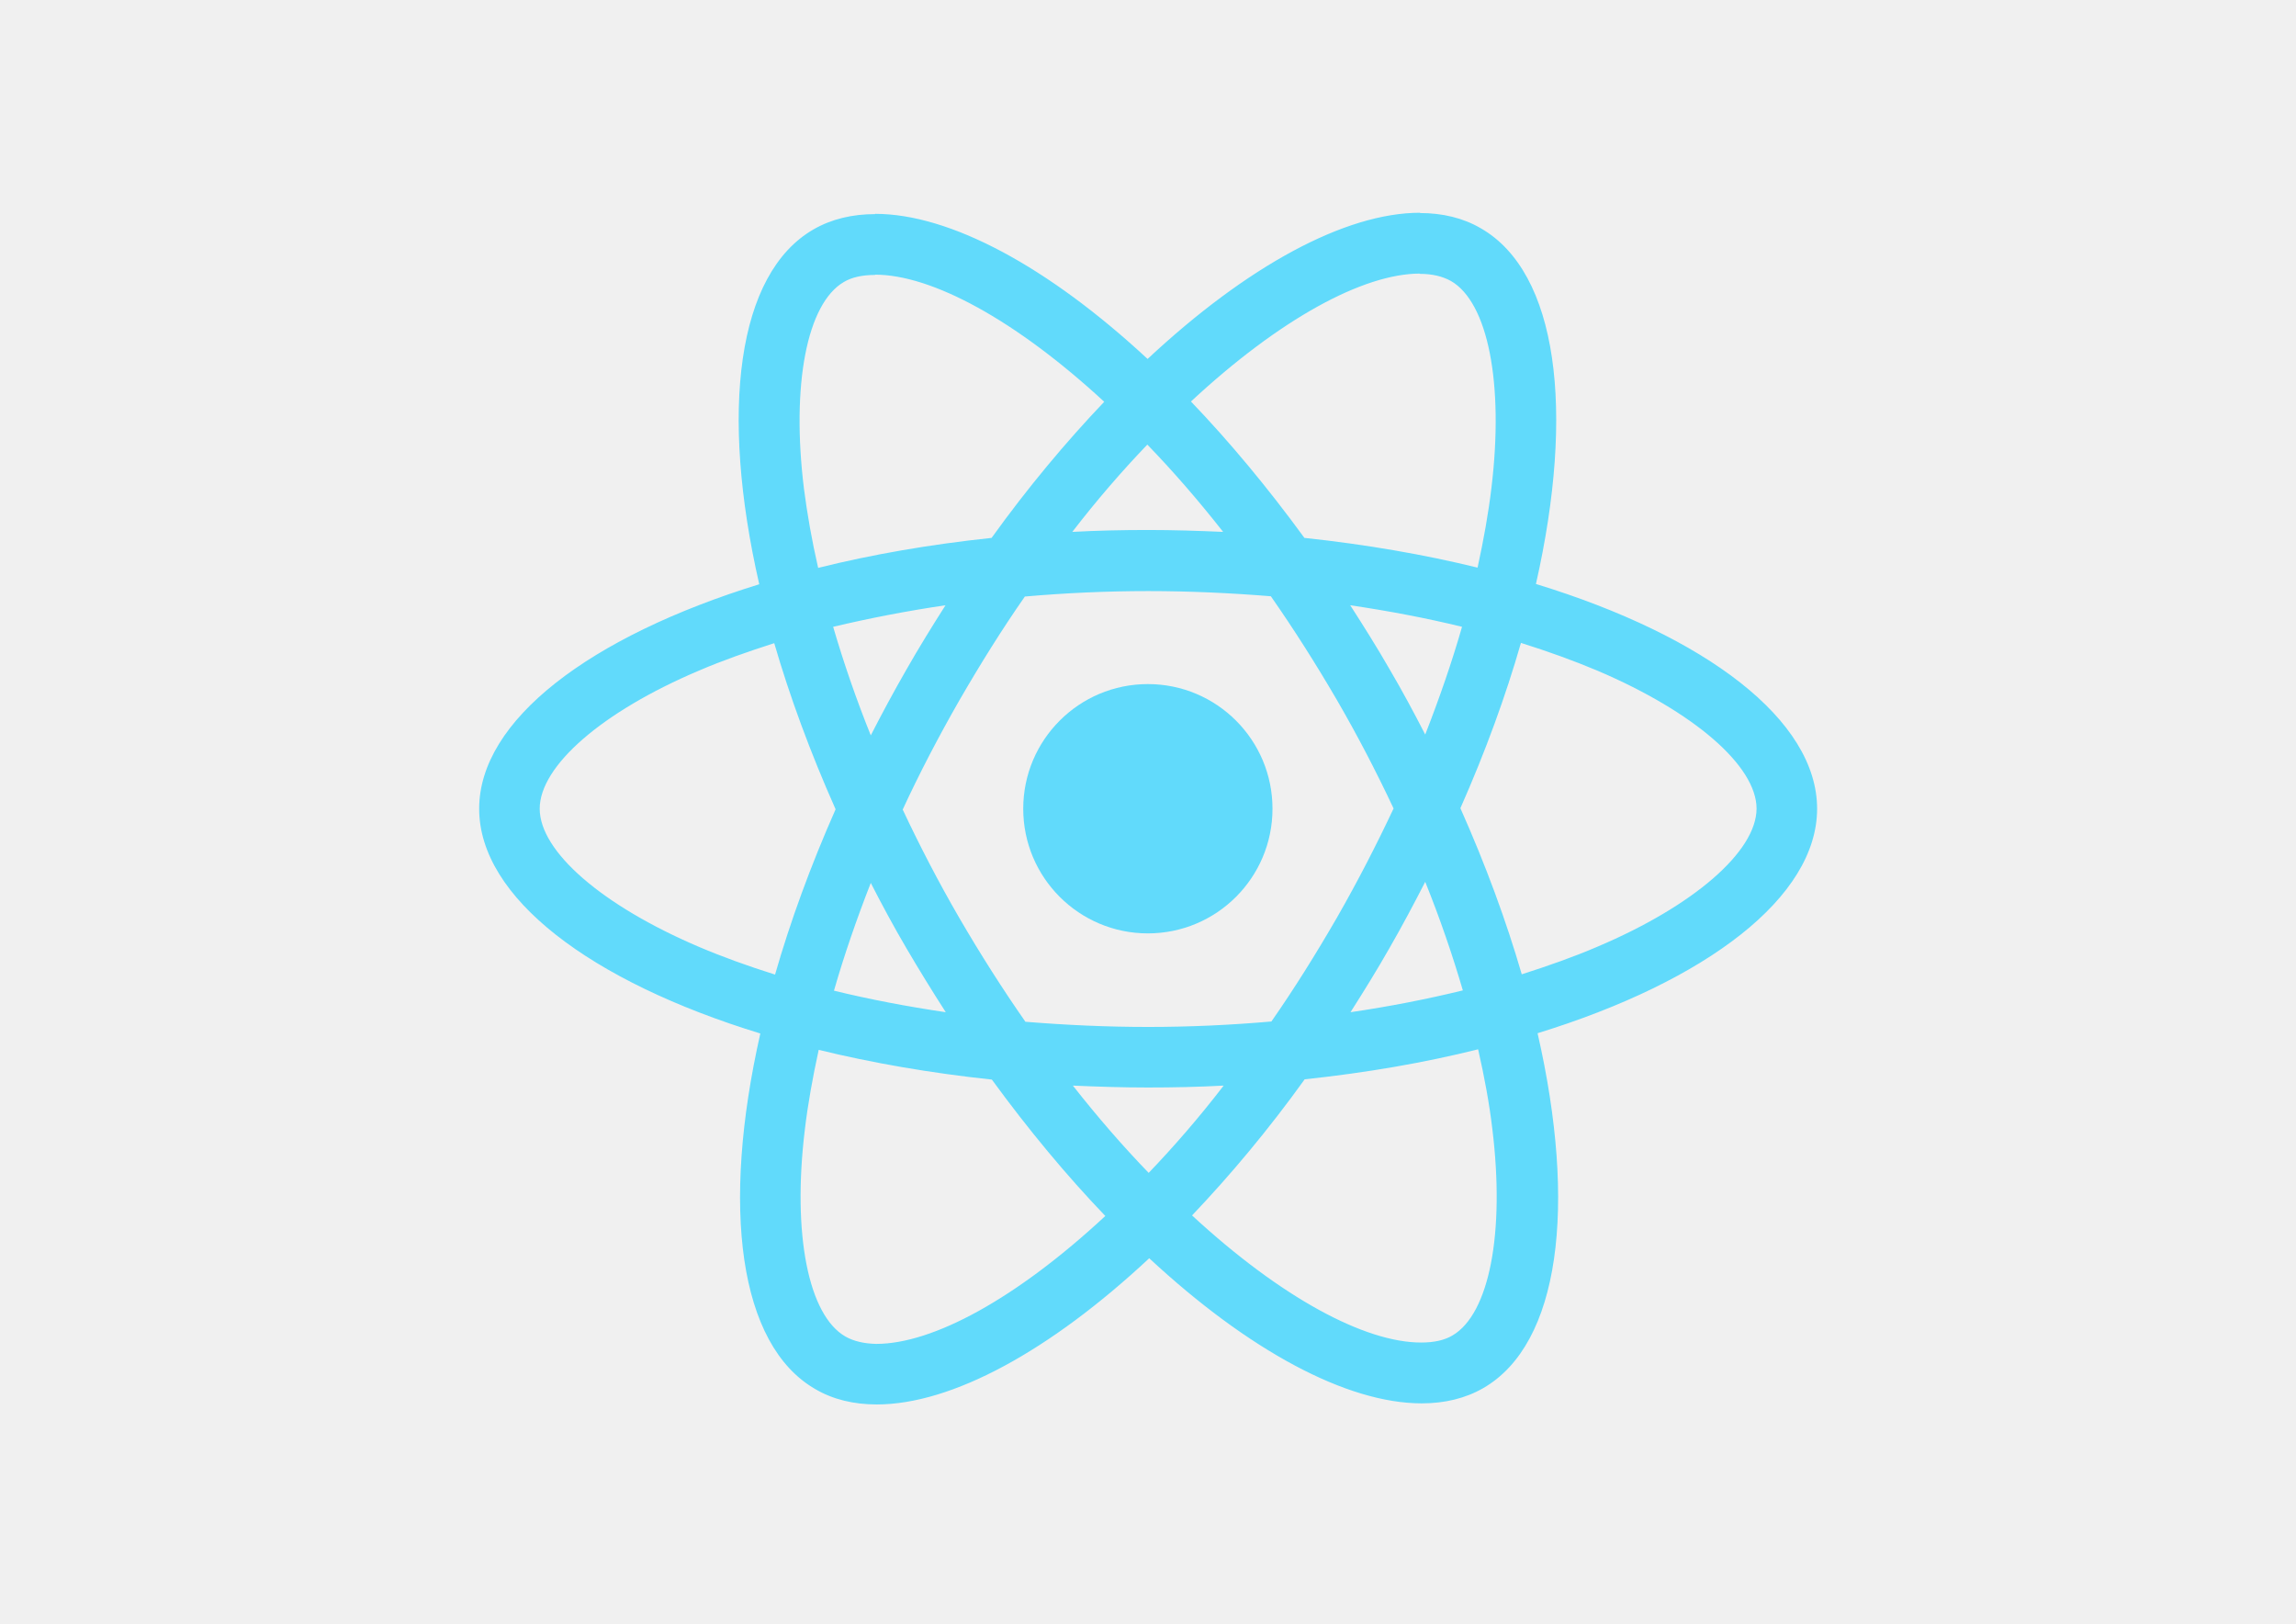
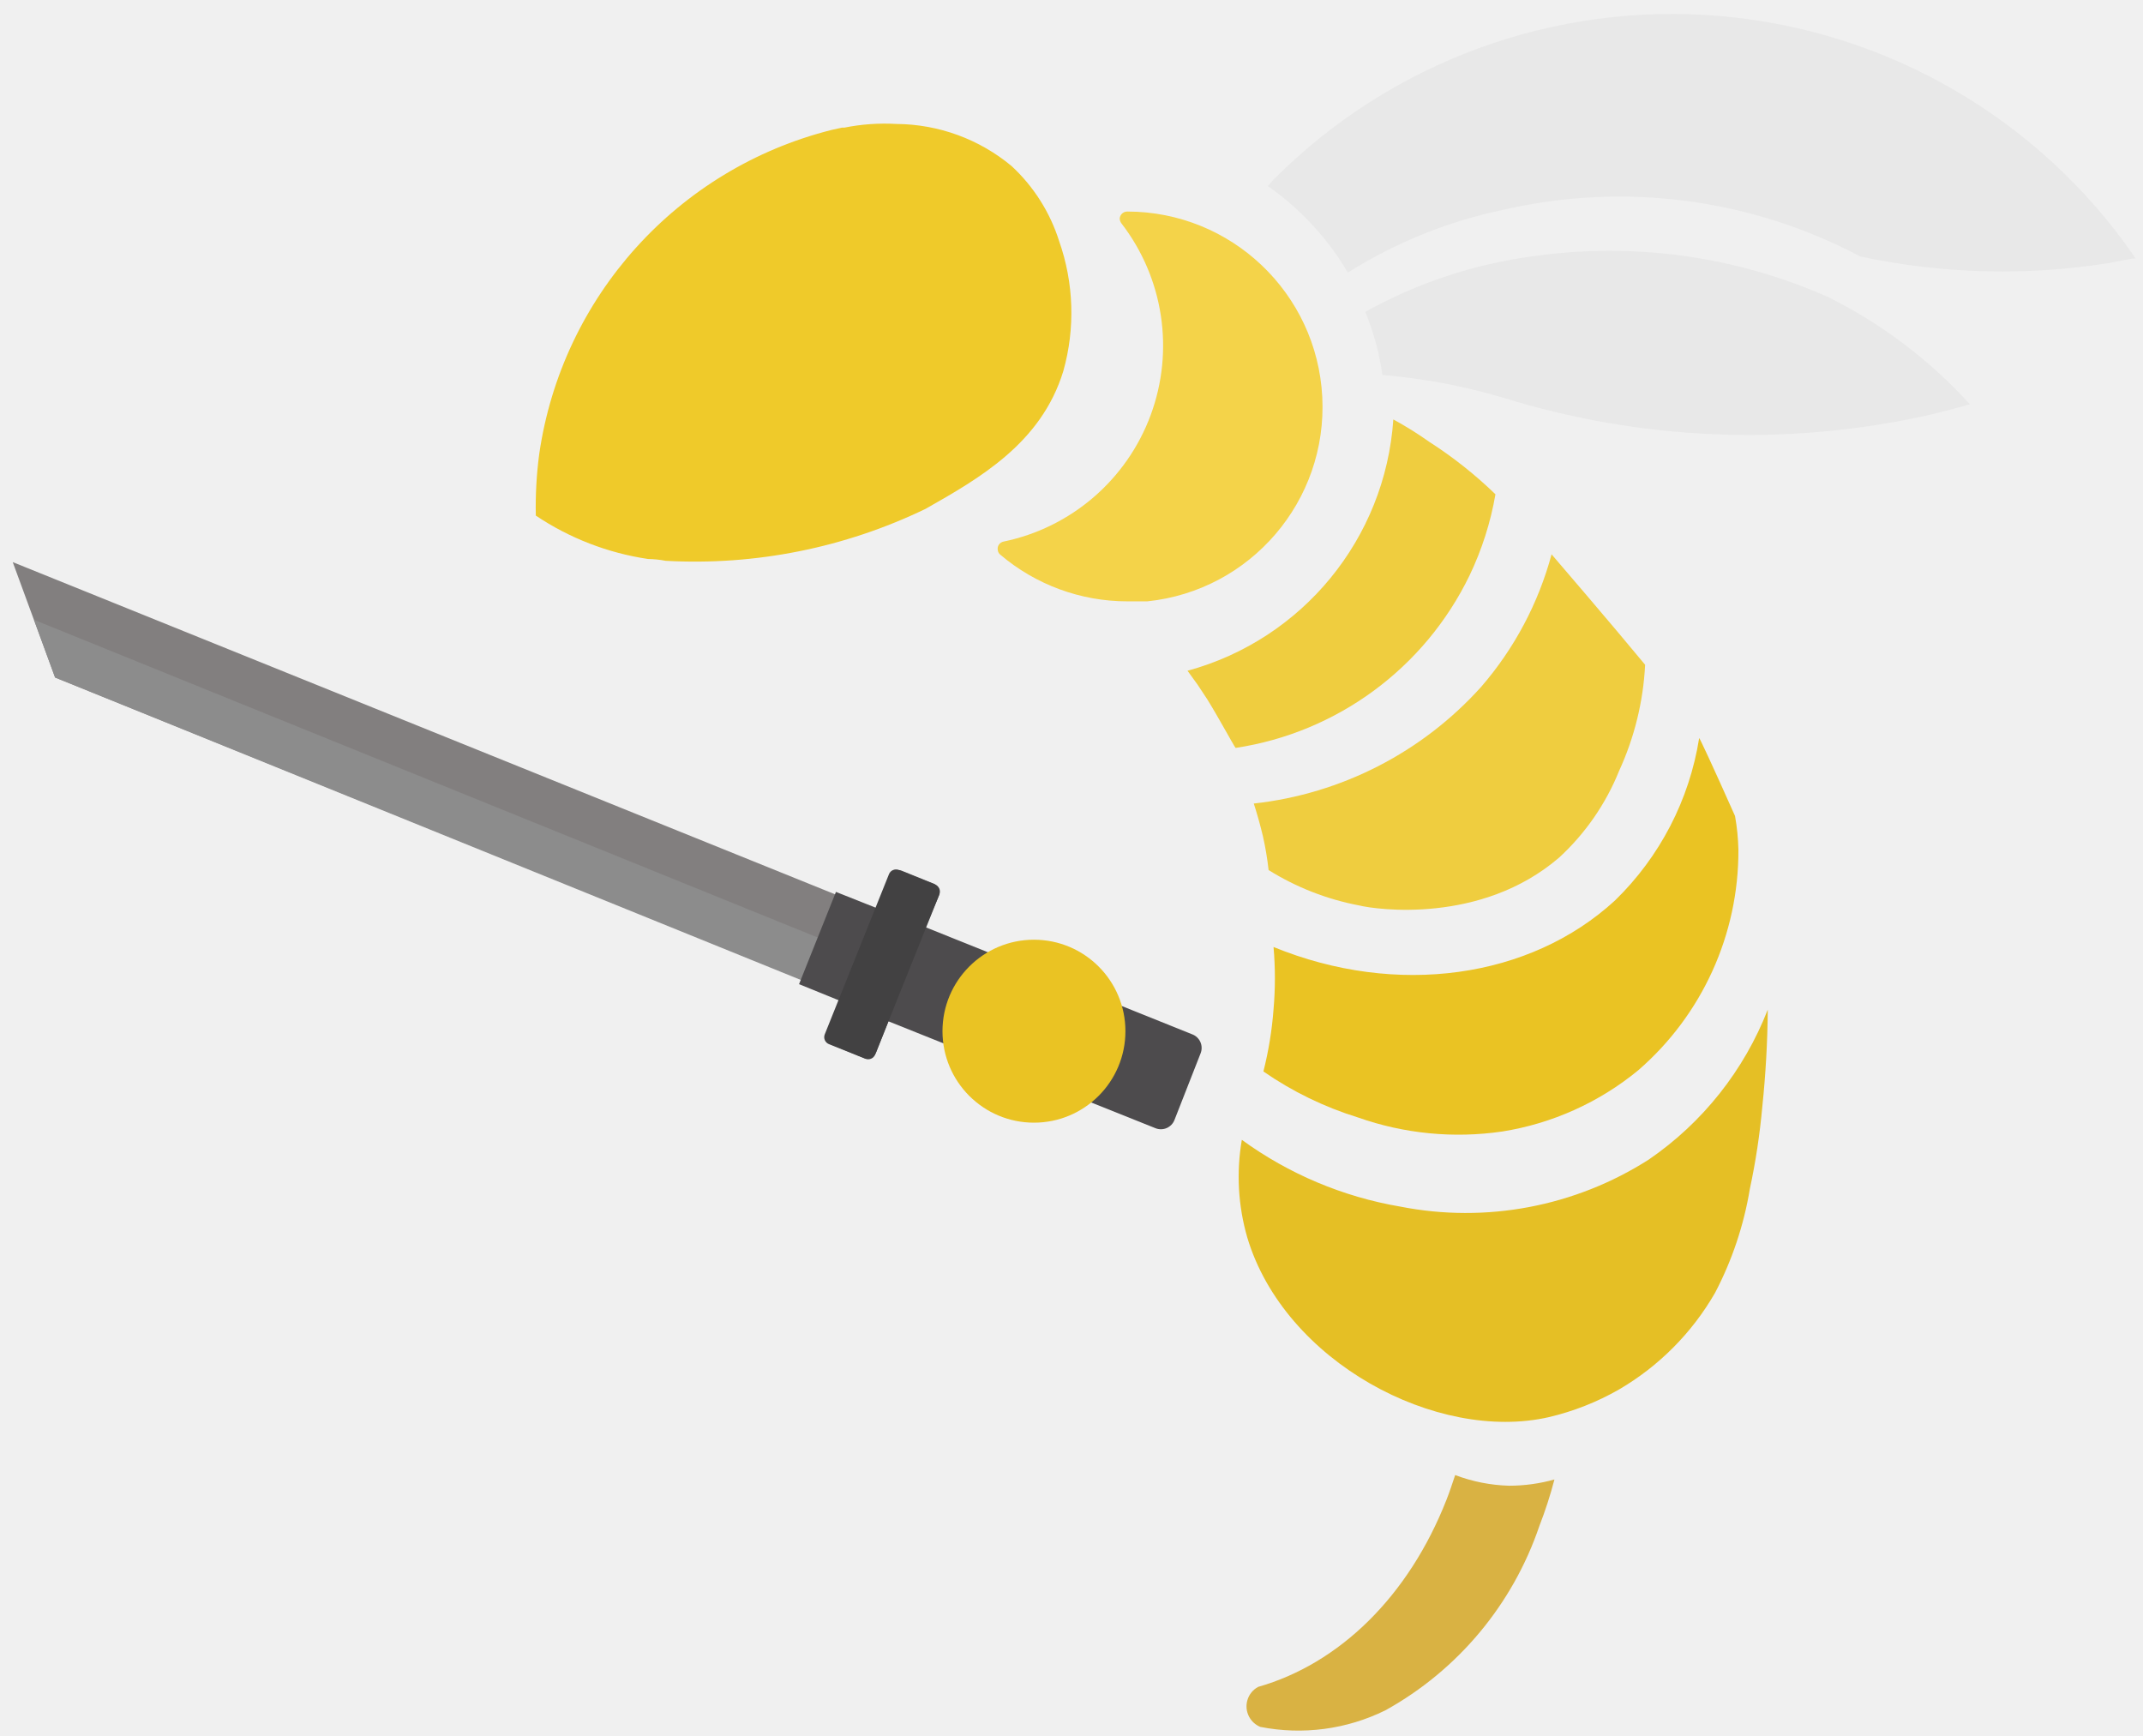
- <svg xmlns="http://www.w3.org/2000/svg" viewBox="0 0 841.9 595.3">
-   <g fill="#61DAFB">
-     <path d="M666.3 296.5c0-32.5-40.7-63.3-103.1-82.4 14.4-63.6 8-114.2-20.2-130.4-6.5-3.8-14.1-5.6-22.4-5.6v22.3c4.6 0 8.3.9 11.4 2.6 13.6 7.8 19.5 37.5 14.9 75.7-1.1 9.4-2.9 19.3-5.1 29.4-19.6-4.8-41-8.5-63.5-10.9-13.5-18.5-27.5-35.3-41.6-50 32.6-30.3 63.2-46.9 84-46.9V78c-27.5 0-63.5 19.6-99.9 53.6-36.4-33.8-72.4-53.2-99.9-53.2v22.3c20.7 0 51.4 16.5 84 46.6-14 14.7-28 31.4-41.3 49.9-22.6 2.4-44 6.1-63.6 11-2.3-10-4-19.7-5.2-29-4.7-38.2 1.1-67.9 14.6-75.8 3-1.8 6.9-2.6 11.5-2.6V78.5c-8.4 0-16 1.8-22.6 5.6-28.1 16.2-34.4 66.7-19.9 130.1-62.2 19.2-102.7 49.9-102.7 82.3 0 32.5 40.7 63.3 103.1 82.4-14.4 63.6-8 114.2 20.2 130.4 6.5 3.8 14.1 5.6 22.5 5.6 27.5 0 63.5-19.6 99.9-53.6 36.4 33.8 72.4 53.2 99.9 53.2 8.4 0 16-1.8 22.6-5.6 28.1-16.2 34.4-66.7 19.9-130.1 62-19.1 102.5-49.9 102.5-82.3zm-130.2-66.7c-3.7 12.9-8.3 26.2-13.5 39.5-4.1-8-8.4-16-13.1-24-4.6-8-9.5-15.8-14.4-23.4 14.2 2.1 27.9 4.7 41 7.9zm-45.8 106.5c-7.8 13.5-15.8 26.3-24.1 38.2-14.9 1.3-30 2-45.2 2-15.1 0-30.2-.7-45-1.9-8.3-11.9-16.4-24.6-24.2-38-7.6-13.1-14.5-26.4-20.8-39.8 6.2-13.4 13.2-26.8 20.7-39.9 7.8-13.5 15.8-26.3 24.1-38.2 14.9-1.3 30-2 45.2-2 15.1 0 30.2.7 45 1.9 8.3 11.9 16.4 24.6 24.2 38 7.6 13.1 14.5 26.4 20.8 39.8-6.3 13.4-13.2 26.8-20.7 39.9zm32.3-13c5.4 13.4 10 26.8 13.8 39.8-13.1 3.2-26.9 5.9-41.2 8 4.9-7.7 9.8-15.6 14.4-23.7 4.6-8 8.9-16.1 13-24.1zM421.2 430c-9.3-9.6-18.6-20.3-27.8-32 9 .4 18.2.7 27.5.7 9.4 0 18.7-.2 27.8-.7-9 11.7-18.3 22.4-27.5 32zm-74.4-58.9c-14.2-2.1-27.9-4.7-41-7.9 3.7-12.9 8.3-26.2 13.5-39.5 4.1 8 8.4 16 13.1 24 4.7 8 9.5 15.8 14.4 23.4zM420.7 163c9.3 9.6 18.6 20.3 27.8 32-9-.4-18.2-.7-27.5-.7-9.4 0-18.7.2-27.8.7 9-11.7 18.3-22.4 27.5-32zm-74 58.9c-4.9 7.7-9.8 15.6-14.4 23.7-4.6 8-8.9 16-13 24-5.4-13.4-10-26.8-13.8-39.8 13.1-3.1 26.9-5.8 41.2-7.9zm-90.5 125.2c-35.4-15.1-58.3-34.9-58.3-50.6 0-15.7 22.9-35.6 58.3-50.6 8.6-3.7 18-7 27.7-10.1 5.7 19.6 13.2 40 22.5 60.9-9.2 20.8-16.6 41.1-22.2 60.6-9.9-3.1-19.3-6.5-28-10.2zM310 490c-13.6-7.8-19.5-37.5-14.9-75.7 1.1-9.4 2.9-19.3 5.1-29.4 19.6 4.8 41 8.5 63.5 10.9 13.5 18.5 27.5 35.3 41.6 50-32.6 30.3-63.2 46.9-84 46.9-4.5-.1-8.3-1-11.3-2.7zm237.2-76.2c4.7 38.2-1.1 67.9-14.6 75.8-3 1.8-6.9 2.6-11.5 2.6-20.7 0-51.4-16.5-84-46.6 14-14.7 28-31.4 41.3-49.9 22.6-2.4 44-6.1 63.6-11 2.3 10.1 4.1 19.8 5.2 29.1zm38.5-66.7c-8.6 3.7-18 7-27.7 10.1-5.7-19.6-13.2-40-22.5-60.9 9.2-20.8 16.6-41.1 22.2-60.6 9.9 3.1 19.3 6.5 28.1 10.2 35.4 15.1 58.3 34.9 58.3 50.6-.1 15.7-23 35.6-58.4 50.6zM320.8 78.4z" />
-     <circle cx="420.9" cy="296.5" r="45.7" />
-     <path d="M520.5 78.1z" />
+ <svg xmlns="http://www.w3.org/2000/svg" id="Layer_1" data-name="Layer 1" viewBox="0 0 82.47 66.78">
+   <defs>
+     <style>
+       .cls-1 {
+         fill: none;
+       }
+       .cls-2 {
+         clip-path: url(#clip-path);
+       }
+       .cls-3 {
+         fill: #fff;
+       }
+       .cls-4 {
+         fill: #f4d349;
+       }
+       .cls-5 {
+         fill: #e5bf25;
+       }
+       .cls-6 {
+         fill: #d9b243;
+       }
+       .cls-7 {
+         fill: #827f7f;
+       }
+       .cls-8 {
+         fill: #8c8c8c;
+       }
+       .cls-9 {
+         fill: #4d4b4d;
+       }
+       .cls-10 {
+         fill: #424142;
+       }
+       .cls-11 {
+         fill: #eac323;
+       }
+       .cls-12 {
+         fill: #e8e8e8;
+       }
+       .cls-13 {
+         fill: #efca2a;
+       }
+       .cls-14 {
+         clip-path: url(#clip-path-2);
+       }
+       .cls-15 {
+         fill: #efcd3f;
+       }
+     </style>
+     <clipPath id="clip-path">
+       <path class="cls-1" d="M38.62,20.84a.28.28,0,0,0-.22.34.26.26,0,0,0,.09.16,7.55,7.55,0,0,0,4.89,1.8h.77a7.52,7.52,0,0,0-.77-15h0a.29.29,0,0,0-.29.27.32.32,0,0,0,.07.19,7.7,7.7,0,0,1-4.54,12.24Z" />
+     </clipPath>
+     <clipPath id="clip-path-2">
+       <path class="cls-1" d="M20.62,19.84a10.54,10.54,0,0,0,4.32,1.67h0a3.92,3.92,0,0,1,.68.07,20.43,20.43,0,0,0,10-2c2.06-1.17,4.45-2.52,5.3-5.3a8.29,8.29,0,0,0-.16-5,6.68,6.68,0,0,0-1.83-2.89A7,7,0,0,0,34.5,4.77a7.9,7.9,0,0,0-2,.14h-.09L32,5A15.09,15.09,0,0,0,20.75,17.48,15.49,15.49,0,0,0,20.62,19.84Z" />
+     </clipPath>
+   </defs>
+   <rect class="cls-1" width="82.47" height="66.78" />
+   <g id="Layer_1-2" data-name="Layer 1-2">
+     <g class="cls-2">
+       <path class="cls-3" d="M68.19-41.82v-.07L-11.31,4l-.07.05L34.49,83.48v.07L114,37.68h.07ZM34.56,83.44-11.27,4.06,68.11-41.78l45.83,79.36Z" />
+       <rect class="cls-4" x="5.51" y="-25" width="91.66" height="91.66" transform="translate(-3.53 28.46) rotate(-30)" />
+     </g>
+     <path class="cls-5" d="M47.79,43.86A8.39,8.39,0,0,0,48,47.62c1.43,4.78,7.3,7.9,11.61,6.91a10.06,10.06,0,0,0,2.69-1.06A10.2,10.2,0,0,0,66,49.75a13.29,13.29,0,0,0,1.34-4,26.37,26.37,0,0,0,.48-3.17c.13-1.24.2-2.49.21-3.73a12.5,12.5,0,0,1-4.58,5.77,13.08,13.08,0,0,1-9.56,1.81A14.5,14.5,0,0,1,47.79,43.86Z" />
+     <path class="cls-6" d="M58.07,57.17A6.35,6.35,0,0,1,56,56.76c-.11.32-.21.64-.33.94-1.46,3.73-4.13,6.32-7.25,7.21a.85.85,0,0,0-.35,1.15.86.86,0,0,0,.43.39,7.57,7.57,0,0,0,4.82-.64,12.82,12.82,0,0,0,5.92-7.09,16.23,16.23,0,0,0,.58-1.79A6.48,6.48,0,0,1,58.07,57.17Z" />
+     <polygon class="cls-7" points="31.71 38.02 33.02 34.77 0.49 21.63 2.12 26.07 31.71 38.02" />
+     <path class="cls-8" d="M1.31,23.85l.81,2.22,29.59,12,.66-1.63Z" />
+     <path class="cls-9" d="M36.13,34.47l-.51,1.21L45.88,39.8a.56.56,0,0,1,.32.74h0l-1,2.55a.56.56,0,0,1-.74.32h0L34.19,39.3l-.48,1.21a.37.37,0,0,1-.47.2L32,40.2a.36.36,0,0,1-.2-.46l.5-1.24-1.55-.63,1.42-3.55,1.56.62.49-1.24a.37.37,0,0,1,.47-.2l1.26.51A.36.36,0,0,1,36.13,34.47Z" />
+     <rect class="cls-10" x="30.34" y="36.06" width="7.22" height="2.09" rx="0.29" transform="translate(-13.13 54.81) rotate(-68.15)" />
+     <circle class="cls-11" cx="39.79" cy="39.68" r="3.52" />
+     <path class="cls-12" d="M82.11,9.83A21.63,21.63,0,0,0,49,6.92l-.21.24a10.66,10.66,0,0,1,3.08,3.33,18.12,18.12,0,0,1,6-2.42,19.8,19.8,0,0,1,13.72,1.8h0a26.16,26.16,0,0,0,9.58.25l.88-.17h.13Z" />
+     <path class="cls-13" d="M20.62,19.84a10.54,10.54,0,0,0,4.32,1.67h0a3.92,3.92,0,0,1,.68.07,20.43,20.43,0,0,0,10-2c2.06-1.17,4.45-2.52,5.3-5.3a8.29,8.29,0,0,0-.16-5,6.68,6.68,0,0,0-1.83-2.89A7,7,0,0,0,34.5,4.77a7.9,7.9,0,0,0-2,.14h-.09L32,5A15.09,15.09,0,0,0,20.75,17.48,15.49,15.49,0,0,0,20.62,19.84Z" />
+     <g class="cls-14">
+       <path class="cls-13" d="M126-54.34v-.08L38.32,1l-.07.05L93.69,88.74l0,.08,87.67-55.44h.08ZM93.8,88.58,38.5,1.13l87.44-55.29,55.29,87.43Z" />
+     </g>
+     <path class="cls-11" d="M66.77,31.4c-.89-2-1.36-3-1.38-3h0a11.15,11.15,0,0,1-3.24,6.25c-3.26,3-8.4,3.73-13.14,1.79a13.74,13.74,0,0,1,0,2.4,14,14,0,0,1-.39,2.39A13.29,13.29,0,0,0,52.26,43a11.63,11.63,0,0,0,5.55.54,10.94,10.94,0,0,0,5.24-2.36,11.17,11.17,0,0,0,3.85-8.48A8.44,8.44,0,0,0,66.77,31.4Z" />
+     <path class="cls-1" d="M46.43,26.91c-.24-.37-.49-.74-.76-1.1a10.79,10.79,0,0,0,7.95-9.67c.47.26,1,.54,1.44.83s1.19.76,1.74,1.13a10.35,10.35,0,1,0-11.35,9.24,10.7,10.7,0,0,0,1.27.05C46.62,27.19,46.5,27,46.43,26.91Z" />
+     <path class="cls-15" d="M53.62,16.14a10.78,10.78,0,0,1-7.92,9.67l.39.54.37.56c.44.71,1,1.75,1.09,1.87a12,12,0,0,0,9-6.63,11.91,11.91,0,0,0,1-3.13A16.32,16.32,0,0,0,55,17,13.57,13.57,0,0,0,53.62,16.14Z" />
+     <path class="cls-15" d="M60,33a9.21,9.21,0,0,0,2.31-3.34,11.12,11.12,0,0,0,1-4.08c-.73-.88-1.48-1.77-2.24-2.66l-1.36-1.59A12.93,12.93,0,0,1,57,26.43a13.8,13.8,0,0,1-8.75,4.49c.12.37.24.79.35,1.25a11.94,11.94,0,0,1,.22,1.31,10.15,10.15,0,0,0,3.48,1.36C52.94,35,57,35.58,60,33Z" />
+     <path class="cls-12" d="M70.31,11.41A20.77,20.77,0,0,0,59,9.86,18.14,18.14,0,0,0,52.54,12a10.16,10.16,0,0,1,.66,2.43,23.18,23.18,0,0,1,4.6.86A31.85,31.85,0,0,0,74.1,16c.57-.13,1.14-.28,1.71-.44A18.41,18.41,0,0,0,70.31,11.41Z" />
  </g>
</svg>
